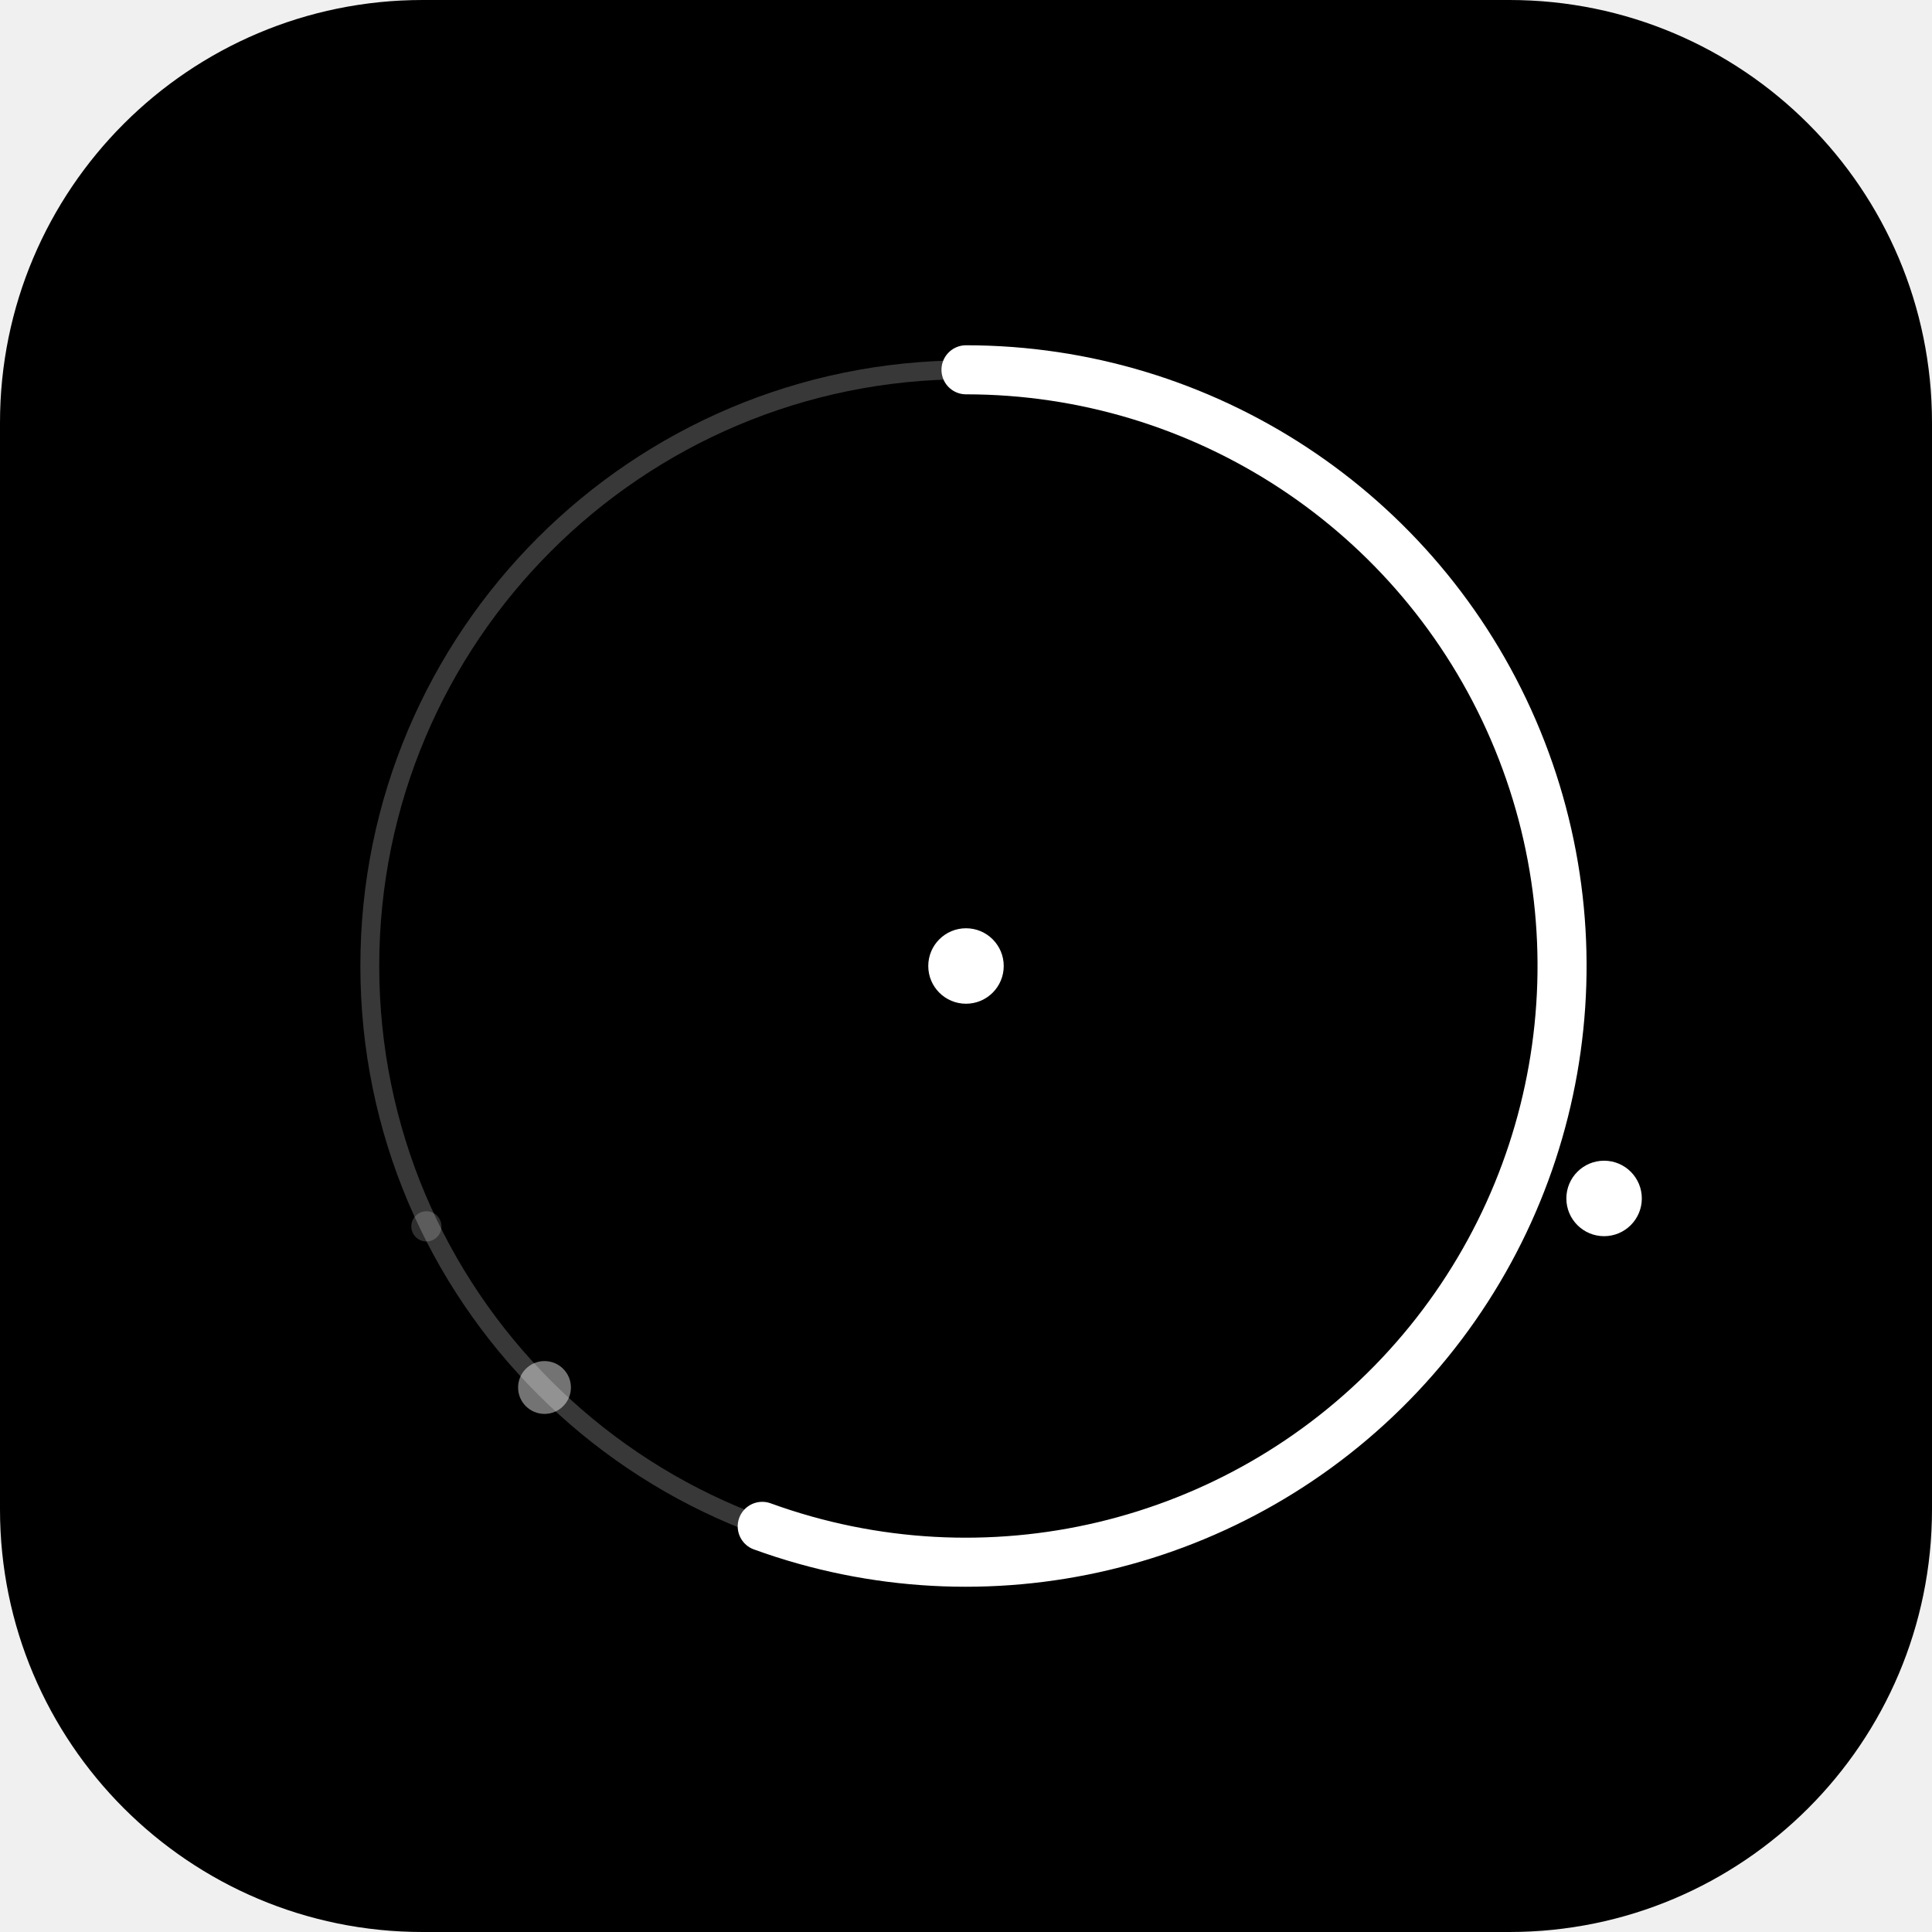
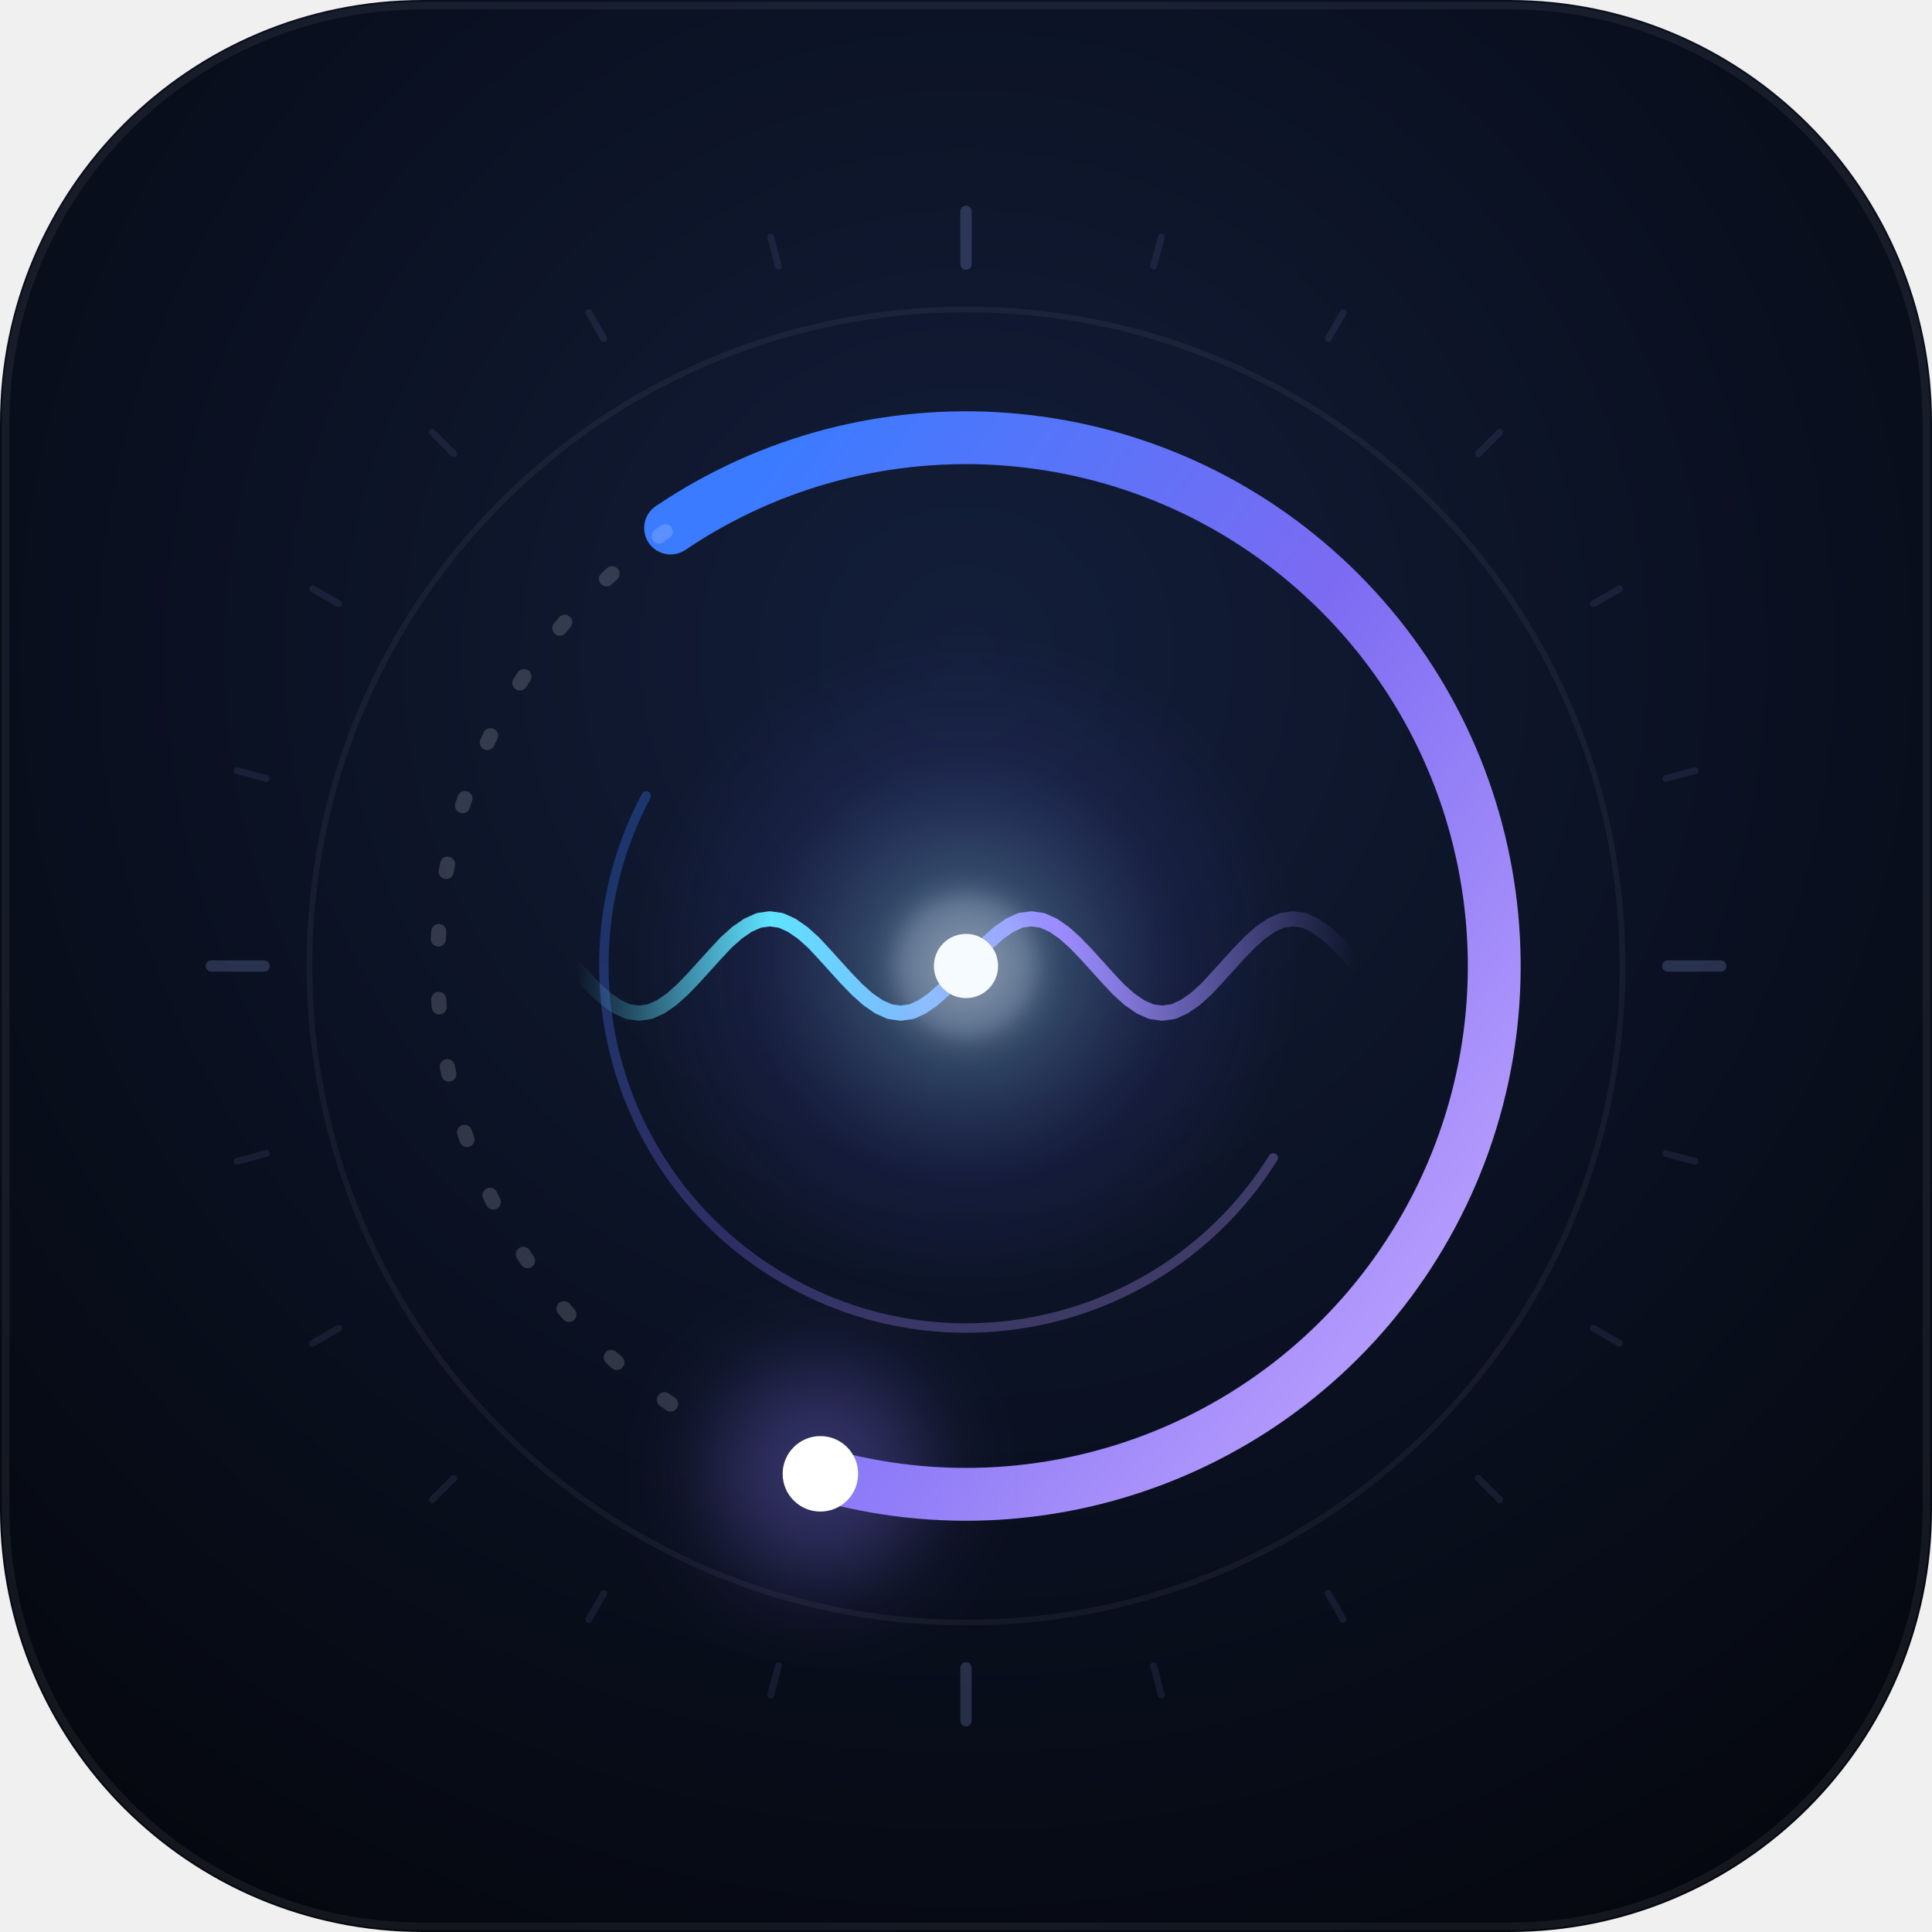
- <svg xmlns="http://www.w3.org/2000/svg" viewBox="0 0 512 512">
-   <rect width="512" height="512" rx="112" fill="#000000" />
-   <circle cx="256" cy="256" r="158" fill="none" stroke="#FFFFFF" stroke-opacity="0.22" stroke-width="5" />
-   <path d="M 256 98 A 158 158 0 1 1 202 404.5" fill="none" stroke="#FFFFFF" stroke-width="13" stroke-linecap="round" />
-   <circle cx="144.3" cy="367.7" r="7" fill="#FFFFFF" fill-opacity="0.45" />
-   <circle cx="113" cy="325" r="4" fill="#FFFFFF" fill-opacity="0.18" />
-   <circle cx="425.1" cy="317.6" r="10" fill="#FFFFFF" />
-   <circle cx="256" cy="256" r="10" fill="#FFFFFF" />
+ <svg xmlns="http://www.w3.org/2000/svg" viewBox="0 0 512 512" width="512" height="512">
+   <defs>
+     <radialGradient id="bg" cx="50%" cy="34%" r="82%">
+       <stop offset="0%" stop-color="#131E3A" />
+       <stop offset="52%" stop-color="#0A1020" />
+       <stop offset="100%" stop-color="#04060B" />
+     </radialGradient>
+     <linearGradient id="ring" x1="0.05" y1="0.1" x2="0.95" y2="0.95">
+       <stop offset="0%" stop-color="#3B7BFF" />
+       <stop offset="46%" stop-color="#7C6BF2" />
+       <stop offset="100%" stop-color="#C0A6FF" />
+     </linearGradient>
+     <linearGradient id="wave" x1="0" y1="0" x2="1" y2="0">
+       <stop offset="0%" stop-color="#5FE3FF" stop-opacity="0" />
+       <stop offset="25%" stop-color="#5FE3FF" />
+       <stop offset="62%" stop-color="#9C8BFF" />
+       <stop offset="100%" stop-color="#9C8BFF" stop-opacity="0" />
+     </linearGradient>
+     <radialGradient id="core" cx="50%" cy="50%" r="50%">
+       <stop offset="0%" stop-color="#EAF3FF" stop-opacity="0.9" />
+       <stop offset="30%" stop-color="#8FC7FF" stop-opacity="0.42" />
+       <stop offset="65%" stop-color="#6C6BF2" stop-opacity="0.14" />
+       <stop offset="100%" stop-color="#6C6BF2" stop-opacity="0" />
+     </radialGradient>
+     <filter id="glow" x="-80%" y="-80%" width="260%" height="260%">
+       <feGaussianBlur stdDeviation="12" />
+     </filter>
+     <filter id="soft" x="-50%" y="-50%" width="200%" height="200%">
+       <feGaussianBlur stdDeviation="2.5" />
+     </filter>
+   </defs>
+   <rect width="512" height="512" rx="112" fill="url(#bg)" />
+   <rect x="1.5" y="1.5" width="509" height="509" rx="110.5" fill="none" stroke="#FFFFFF" stroke-opacity="0.06" stroke-width="2" />
+   <g>
+     <line x1="256.00" y1="70.00" x2="256.00" y2="56.00" stroke="#A8BCFF" stroke-opacity="0.2" stroke-width="3" stroke-linecap="round" />
+     <line x1="305.69" y1="70.54" x2="307.76" y2="62.81" stroke="#A8BCFF" stroke-opacity="0.09" stroke-width="1.8" stroke-linecap="round" />
+     <line x1="352.00" y1="89.72" x2="356.00" y2="82.79" stroke="#A8BCFF" stroke-opacity="0.09" stroke-width="1.8" stroke-linecap="round" />
+     <line x1="391.76" y1="120.24" x2="397.42" y2="114.58" stroke="#A8BCFF" stroke-opacity="0.09" stroke-width="1.8" stroke-linecap="round" />
+     <line x1="422.28" y1="160.00" x2="429.21" y2="156.00" stroke="#A8BCFF" stroke-opacity="0.09" stroke-width="1.8" stroke-linecap="round" />
+     <line x1="441.46" y1="206.31" x2="449.19" y2="204.24" stroke="#A8BCFF" stroke-opacity="0.09" stroke-width="1.8" stroke-linecap="round" />
+     <line x1="442.00" y1="256.00" x2="456.00" y2="256.00" stroke="#A8BCFF" stroke-opacity="0.2" stroke-width="3" stroke-linecap="round" />
+     <line x1="441.46" y1="305.69" x2="449.19" y2="307.76" stroke="#A8BCFF" stroke-opacity="0.09" stroke-width="1.8" stroke-linecap="round" />
+     <line x1="422.28" y1="352.00" x2="429.21" y2="356.00" stroke="#A8BCFF" stroke-opacity="0.09" stroke-width="1.8" stroke-linecap="round" />
+     <line x1="391.76" y1="391.76" x2="397.42" y2="397.42" stroke="#A8BCFF" stroke-opacity="0.09" stroke-width="1.8" stroke-linecap="round" />
+     <line x1="352.00" y1="422.28" x2="356.00" y2="429.21" stroke="#A8BCFF" stroke-opacity="0.09" stroke-width="1.8" stroke-linecap="round" />
+     <line x1="305.69" y1="441.46" x2="307.76" y2="449.19" stroke="#A8BCFF" stroke-opacity="0.09" stroke-width="1.8" stroke-linecap="round" />
+     <line x1="256.00" y1="442.00" x2="256.00" y2="456.00" stroke="#A8BCFF" stroke-opacity="0.2" stroke-width="3" stroke-linecap="round" />
+     <line x1="206.31" y1="441.46" x2="204.24" y2="449.19" stroke="#A8BCFF" stroke-opacity="0.09" stroke-width="1.8" stroke-linecap="round" />
+     <line x1="160.00" y1="422.28" x2="156.00" y2="429.21" stroke="#A8BCFF" stroke-opacity="0.09" stroke-width="1.8" stroke-linecap="round" />
+     <line x1="120.24" y1="391.76" x2="114.58" y2="397.42" stroke="#A8BCFF" stroke-opacity="0.09" stroke-width="1.8" stroke-linecap="round" />
+     <line x1="89.72" y1="352.00" x2="82.79" y2="356.00" stroke="#A8BCFF" stroke-opacity="0.09" stroke-width="1.8" stroke-linecap="round" />
+     <line x1="70.54" y1="305.69" x2="62.81" y2="307.76" stroke="#A8BCFF" stroke-opacity="0.09" stroke-width="1.8" stroke-linecap="round" />
+     <line x1="70.00" y1="256.00" x2="56.00" y2="256.00" stroke="#A8BCFF" stroke-opacity="0.2" stroke-width="3" stroke-linecap="round" />
+     <line x1="70.54" y1="206.31" x2="62.81" y2="204.24" stroke="#A8BCFF" stroke-opacity="0.09" stroke-width="1.8" stroke-linecap="round" />
+     <line x1="89.72" y1="160.00" x2="82.79" y2="156.00" stroke="#A8BCFF" stroke-opacity="0.09" stroke-width="1.8" stroke-linecap="round" />
+     <line x1="120.24" y1="120.24" x2="114.58" y2="114.58" stroke="#A8BCFF" stroke-opacity="0.09" stroke-width="1.8" stroke-linecap="round" />
+     <line x1="160.00" y1="89.72" x2="156.00" y2="82.79" stroke="#A8BCFF" stroke-opacity="0.09" stroke-width="1.8" stroke-linecap="round" />
+     <line x1="206.31" y1="70.54" x2="204.24" y2="62.81" stroke="#A8BCFF" stroke-opacity="0.09" stroke-width="1.8" stroke-linecap="round" />
+   </g>
+   <circle cx="256" cy="256" r="174" fill="none" stroke="#FFFFFF" stroke-opacity="0.05" stroke-width="1.5" />
+   <g fill="none" stroke-linecap="round">
+     <path d="M 177.71 139.93 A 140 140 0 1 1 217.41 390.58" stroke="url(#ring)" stroke-width="14" />
+     <path d="M 177.71 372.07 A 140 140 0 0 1 177.71 139.93" stroke="#FFFFFF" stroke-opacity="0.16" stroke-width="4" stroke-dasharray="2 16" />
+   </g>
+   <path d="M 337.41 306.87 A 96 96 0 0 1 171.24 210.93" fill="none" stroke="url(#ring)" stroke-opacity="0.30" stroke-width="2.5" stroke-linecap="round" />
+   <circle cx="256" cy="256" r="88" fill="url(#core)" opacity="0.6" />
+   <polyline points="152.0,256.0 154.9,259.2 157.8,262.2 160.7,264.8 163.6,266.8 166.4,268.1 169.3,268.5 172.2,268.1 175.1,266.8 178.0,264.8 180.9,262.2 183.8,259.2 186.7,256.0 189.6,252.8 192.4,249.8 195.3,247.2 198.2,245.2 201.1,243.9 204.0,243.5 206.9,243.9 209.8,245.2 212.7,247.2 215.6,249.8 218.4,252.8 221.3,256.0 224.2,259.2 227.1,262.2 230.0,264.8 232.9,266.8 235.8,268.1 238.7,268.5 241.6,268.1 244.4,266.8 247.3,264.8 250.2,262.2 253.1,259.2 256.0,256.0 258.9,252.8 261.8,249.8 264.7,247.2 267.6,245.2 270.4,243.9 273.3,243.5 276.2,243.9 279.1,245.2 282.0,247.2 284.9,249.8 287.8,252.8 290.7,256.0 293.6,259.2 296.4,262.2 299.3,264.8 302.2,266.8 305.1,268.1 308.0,268.5 310.9,268.1 313.8,266.8 316.7,264.8 319.6,262.2 322.4,259.2 325.3,256.0 328.2,252.8 331.1,249.8 334.0,247.2 336.9,245.2 339.8,243.9 342.7,243.5 345.6,243.9 348.4,245.2 351.3,247.2 354.2,249.8 357.1,252.8 360.0,256.0" fill="none" stroke="url(#wave)" stroke-width="4" stroke-linecap="round" stroke-linejoin="round" />
+   <circle cx="256" cy="256" r="8.5" fill="#FFFFFF" />
+   <circle cx="256" cy="256" r="19" fill="#CFE8FF" opacity="0.18" filter="url(#soft)" />
+   <circle cx="217.41" cy="390.58" r="28" fill="#8B7CFF" opacity="0.32" filter="url(#glow)" />
+   <circle cx="217.41" cy="390.58" r="10" fill="#FFFFFF" />
</svg>
